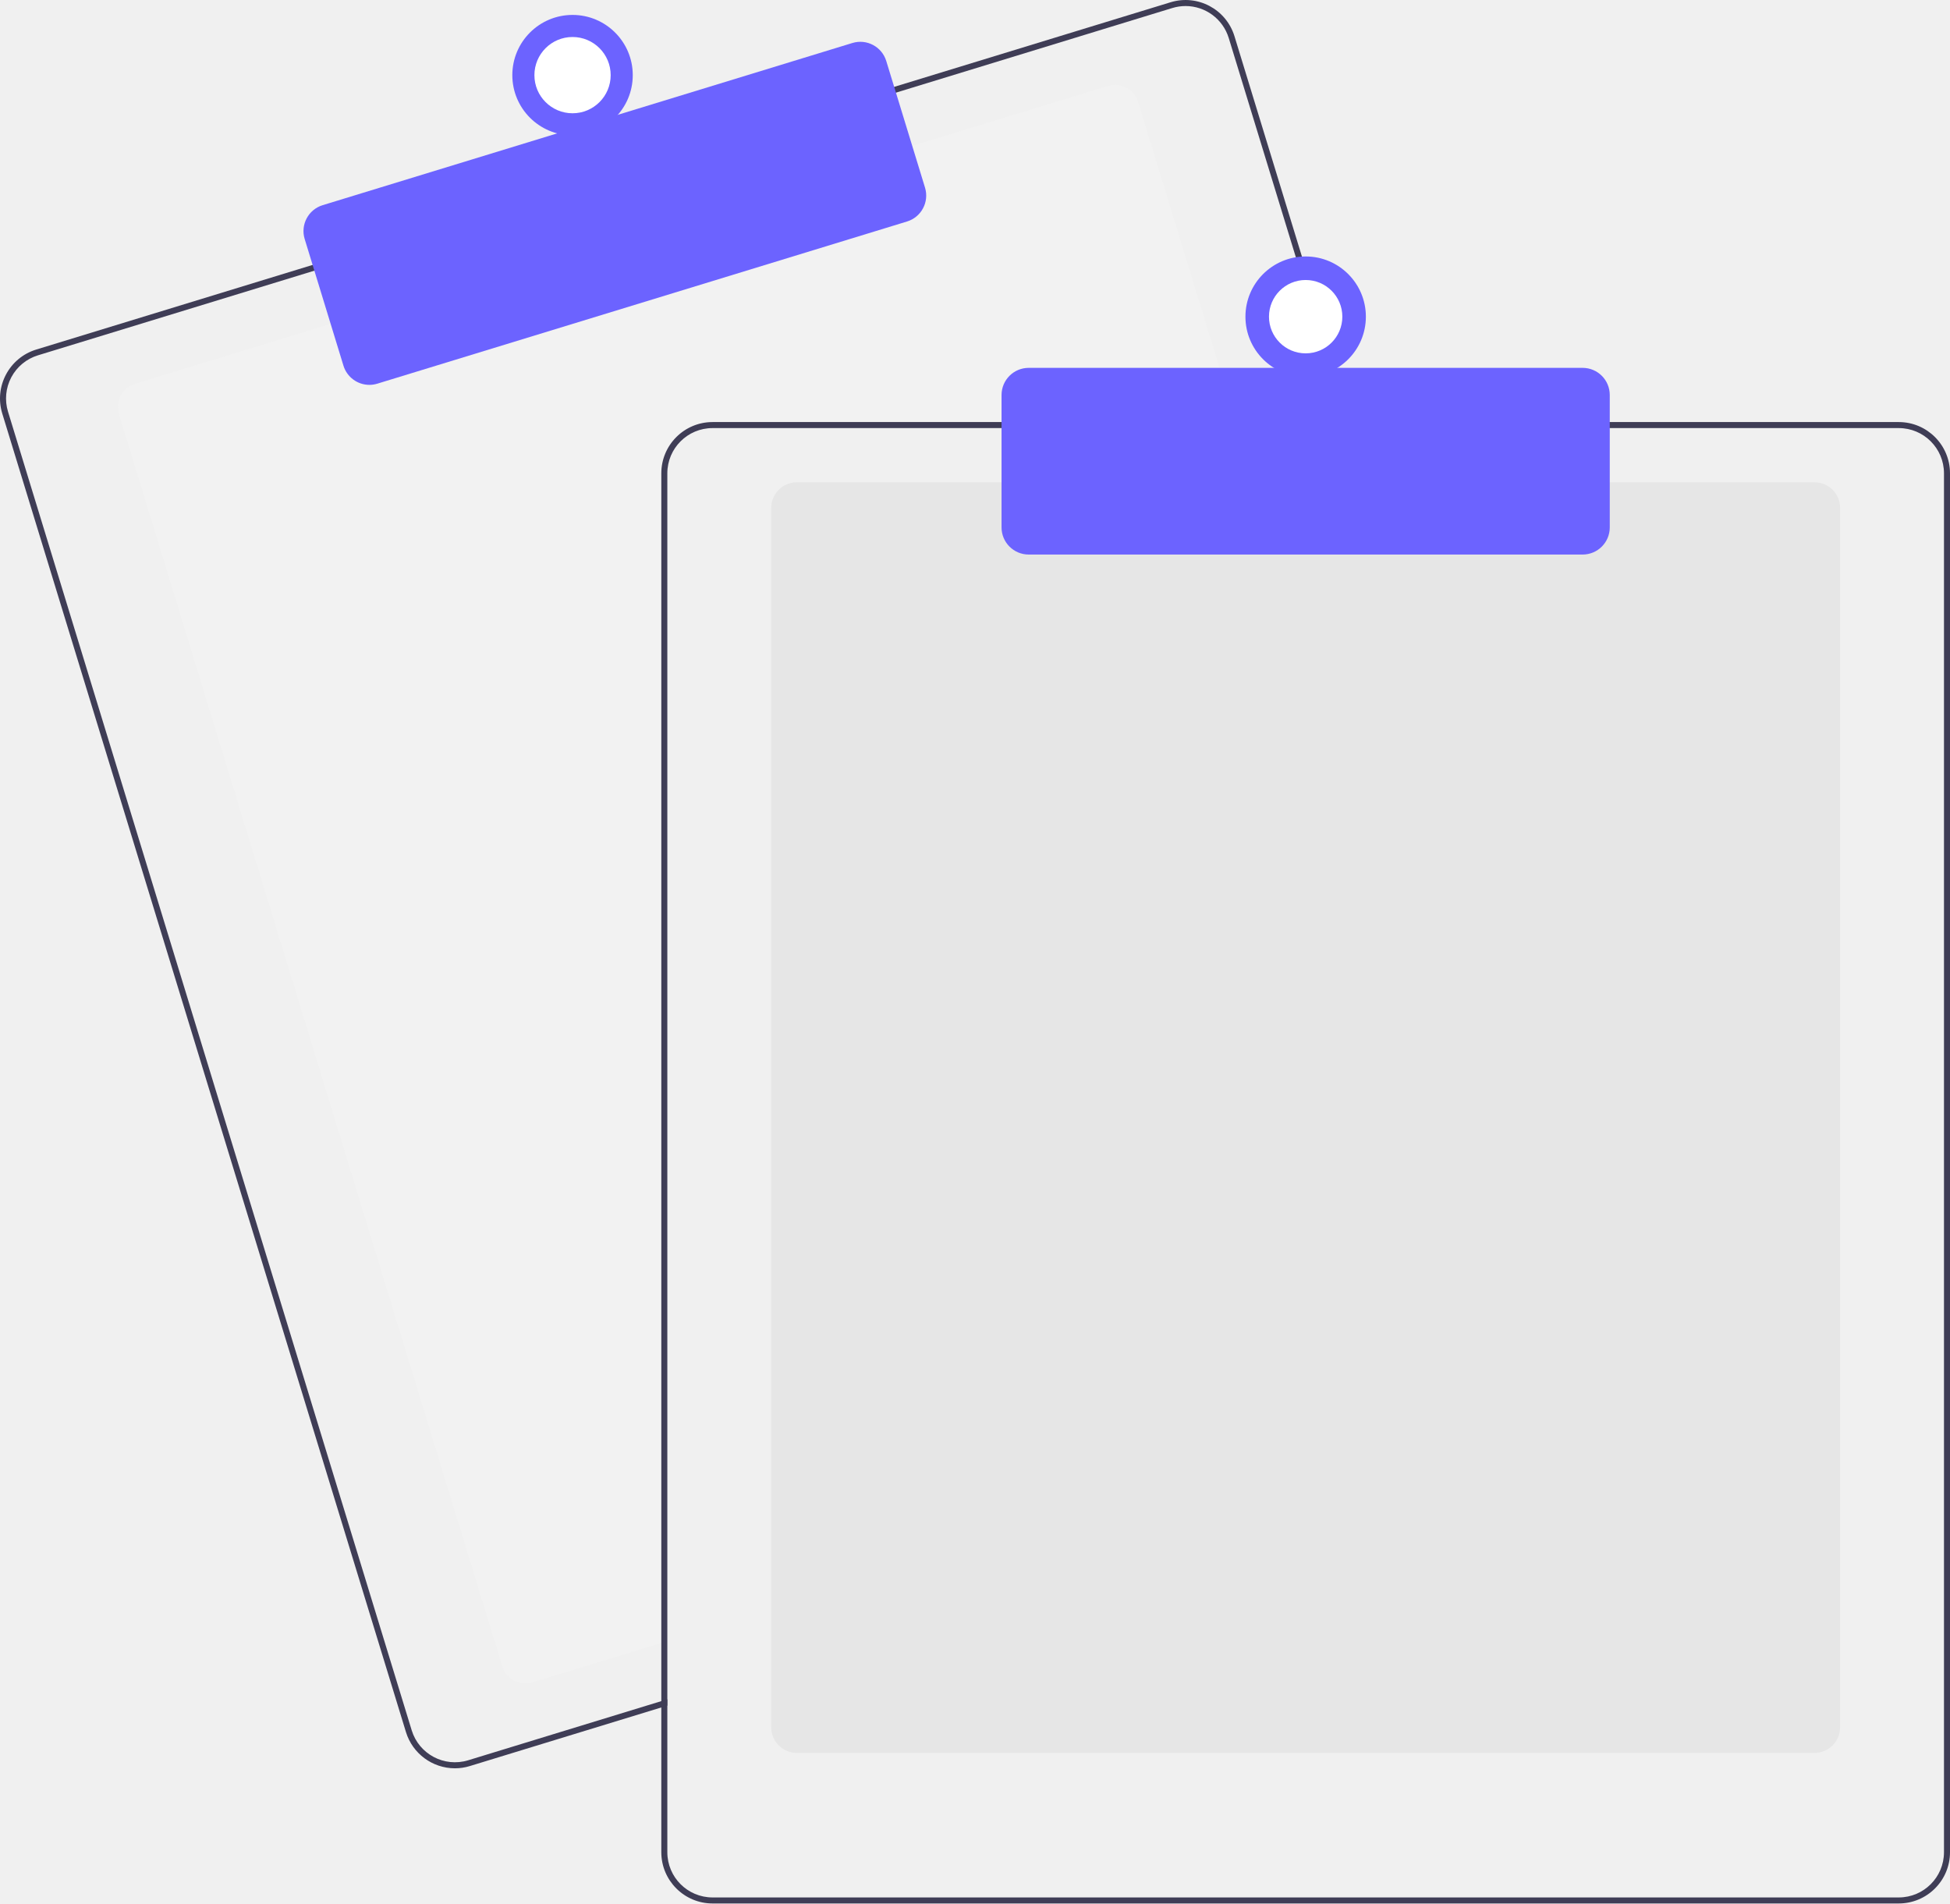
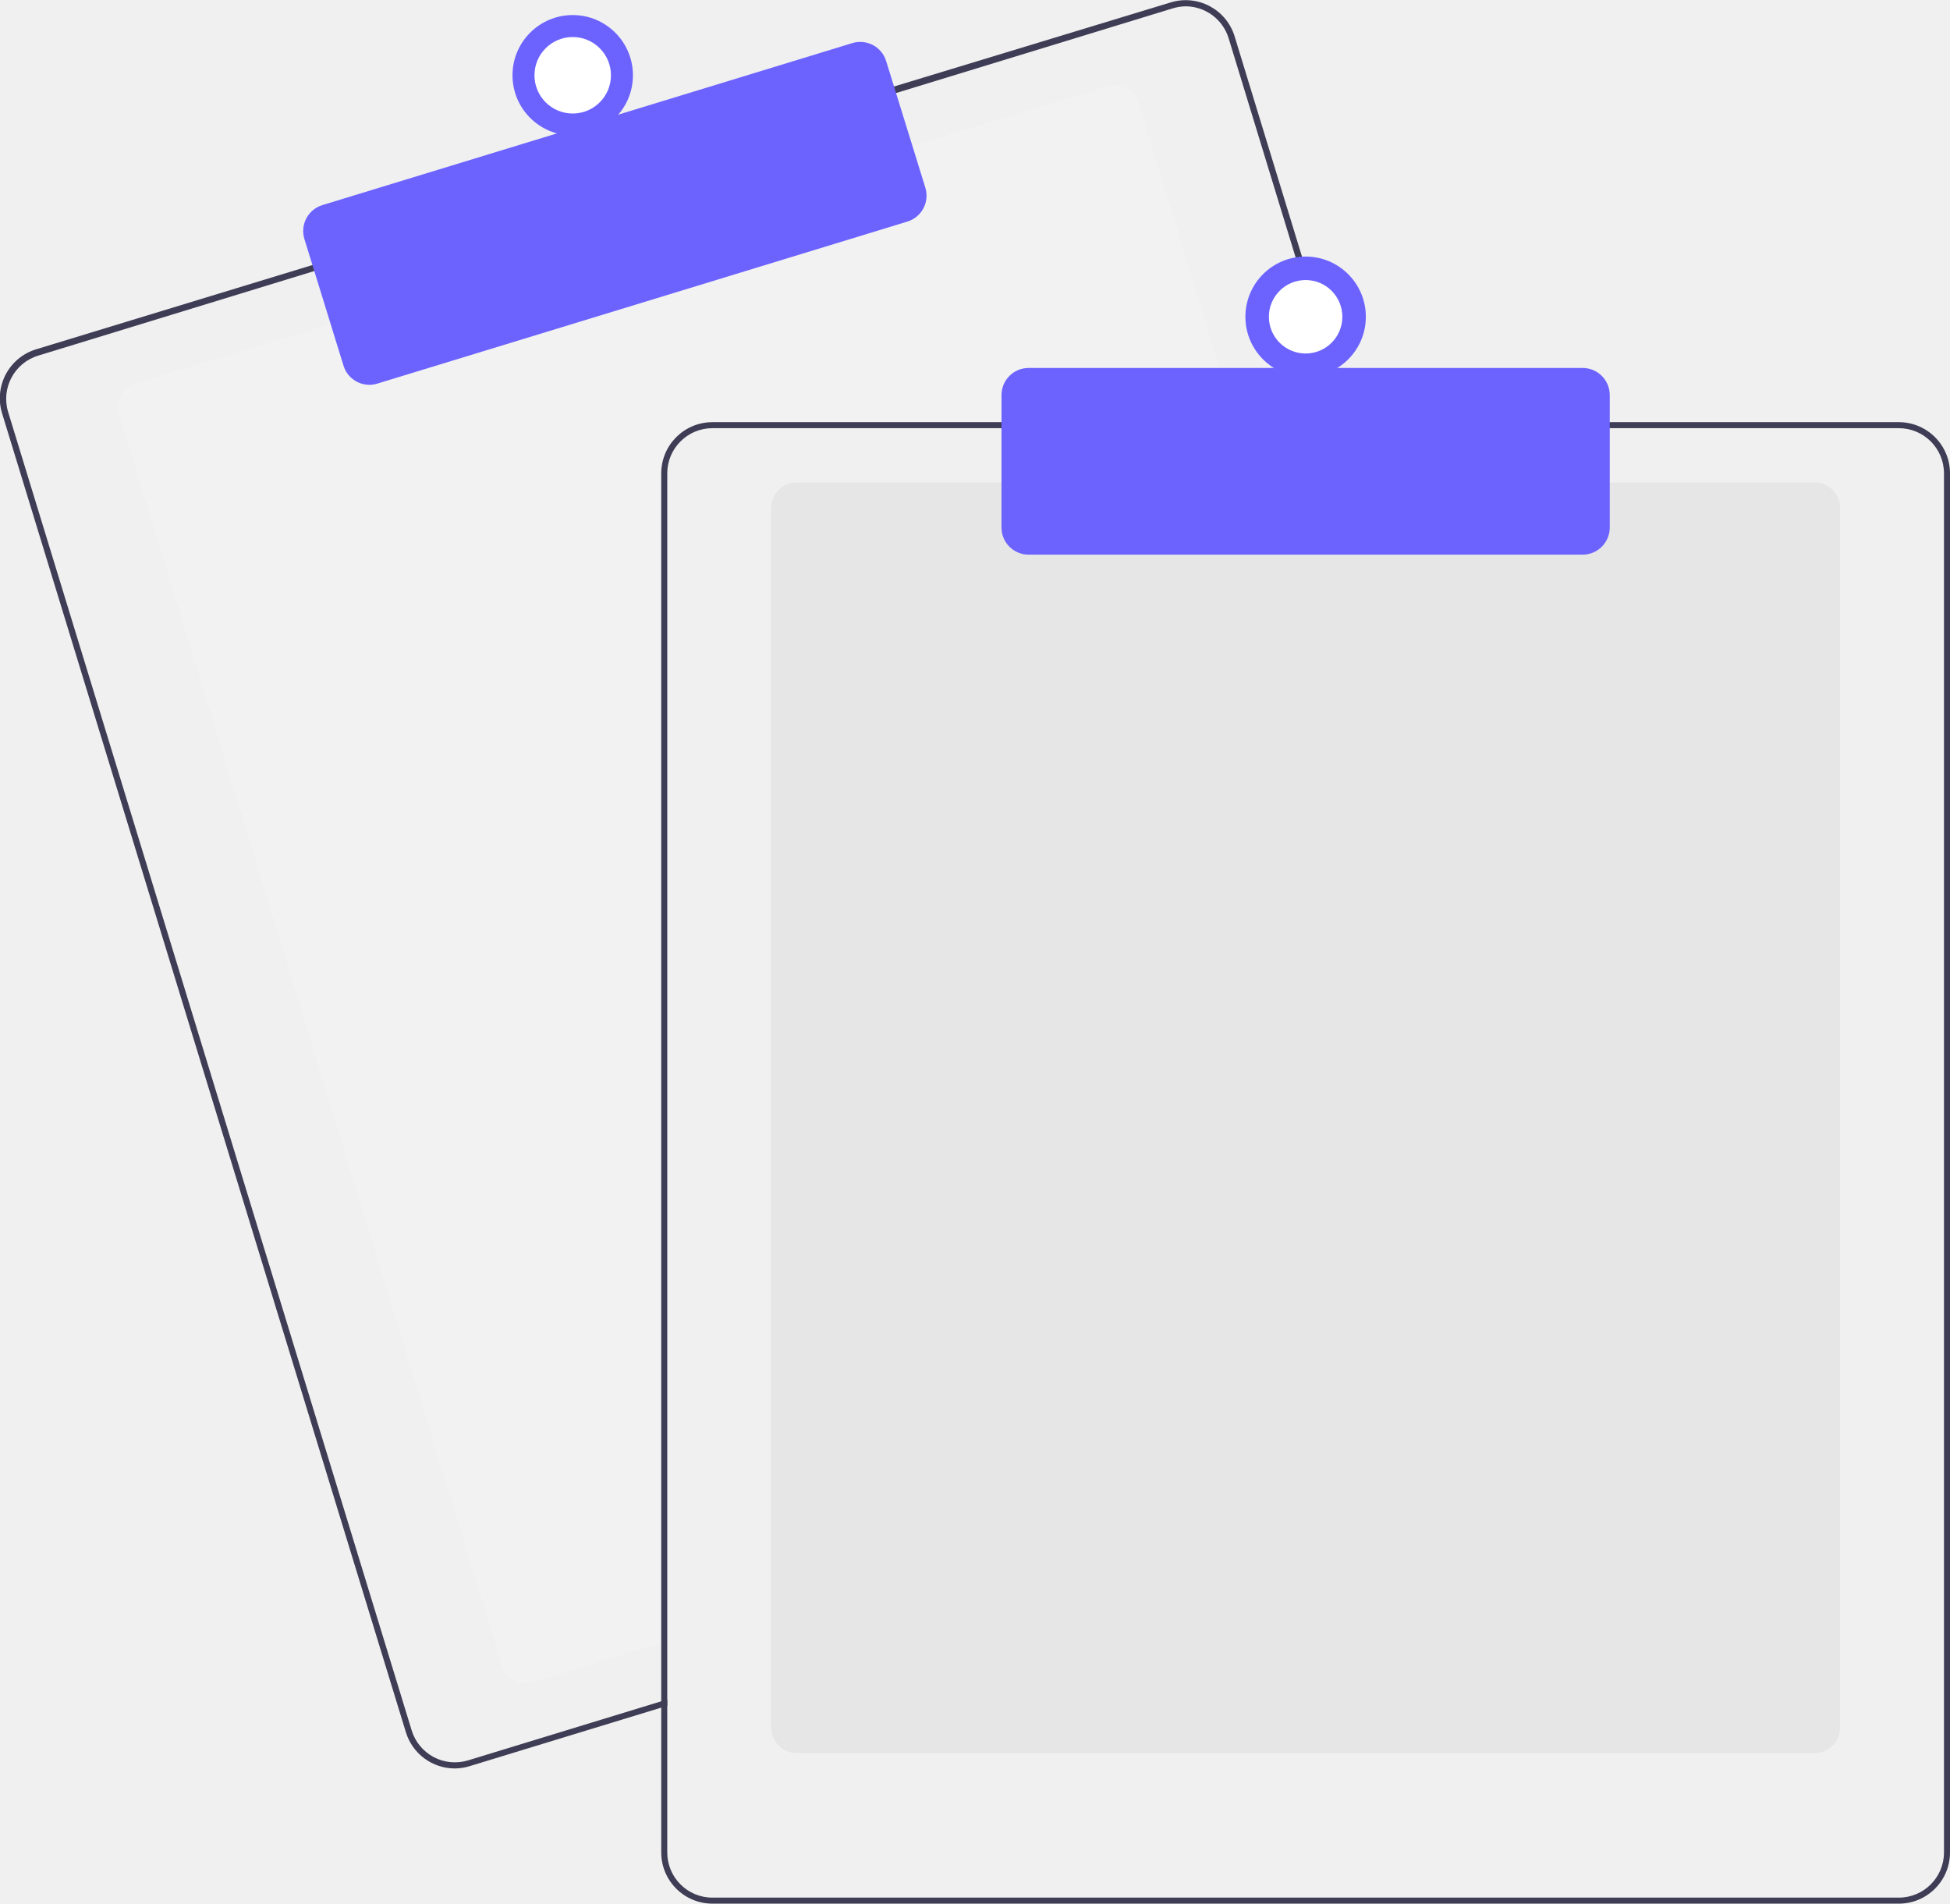
- <svg xmlns="http://www.w3.org/2000/svg" data-name="Layer 1" width="647.636" height="632.174" viewBox="0 0 647.636 632.174">
-   <path d="M687.328,276.087H512.818a15.018,15.018,0,0,0-15,15v387.85l-2,.61-42.81,13.11a8.007,8.007,0,0,1-9.99-5.31L315.678,271.397a8.003,8.003,0,0,1,5.31-9.99l65.97-20.2,191.25-58.54,65.97-20.2a7.989,7.989,0,0,1,9.99,5.3l32.55,106.32Z" transform="translate(-276.1819 -133.9131)" fill="#f2f2f2" />
-   <path d="M725.408,274.087l-39.23-128.14a16.994,16.994,0,0,0-21.23-11.28l-92.75,28.39L380.958,221.607l-92.75,28.4a17.015,17.015,0,0,0-11.28,21.23l134.08,437.93a17.027,17.027,0,0,0,16.26,12.03,16.789,16.789,0,0,0,4.97-.75l63.58-19.46,2-.62v-2.09l-2,.61-64.17,19.65a15.015,15.015,0,0,1-18.73-9.95l-134.07-437.94a14.979,14.979,0,0,1,9.95-18.73l92.75-28.4,191.24-58.54,92.75-28.4a15.156,15.156,0,0,1,4.41-.66,15.015,15.015,0,0,1,14.32,10.61l39.05,127.56.62,2h2.08Z" transform="translate(-276.1819 -133.9131)" fill="#3f3d56" />
-   <path d="M398.863,261.734a9.016,9.016,0,0,1-8.611-6.367l-12.88-42.072a8.999,8.999,0,0,1,5.971-11.24l175.939-53.864a9.009,9.009,0,0,1,11.241,5.971l12.88,42.072a9.01,9.01,0,0,1-5.971,11.241L401.492,261.339A8.976,8.976,0,0,1,398.863,261.734Z" transform="translate(-276.1819 -133.9131)" fill="#6c63ff" />
-   <circle cx="190.154" cy="24.955" r="20" fill="#6c63ff" />
-   <circle cx="190.154" cy="24.955" r="12.665" fill="#fff" />
-   <path d="M878.818,716.087h-338a8.51,8.51,0,0,1-8.5-8.5v-405a8.51,8.51,0,0,1,8.5-8.5h338a8.51,8.51,0,0,1,8.5,8.5v405A8.51,8.51,0,0,1,878.818,716.087Z" transform="translate(-276.1819 -133.9131)" fill="#e6e6e6" />
-   <path d="M723.318,274.087h-210.5a17.024,17.024,0,0,0-17,17v407.8l2-.61v-407.19a15.018,15.018,0,0,1,15-15H723.938Zm183.5,0h-394a17.024,17.024,0,0,0-17,17v458a17.024,17.024,0,0,0,17,17h394a17.024,17.024,0,0,0,17-17v-458A17.024,17.024,0,0,0,906.818,274.087Zm15,475a15.018,15.018,0,0,1-15,15h-394a15.018,15.018,0,0,1-15-15v-458a15.018,15.018,0,0,1,15-15h394a15.018,15.018,0,0,1,15,15Z" transform="translate(-276.1819 -133.9131)" fill="#3f3d56" />
-   <path d="M801.818,318.087h-184a9.01,9.01,0,0,1-9-9v-44a9.01,9.01,0,0,1,9-9h184a9.01,9.01,0,0,1,9,9v44A9.01,9.01,0,0,1,801.818,318.087Z" transform="translate(-276.1819 -133.9131)" fill="#6c63ff" />
-   <circle cx="433.636" cy="105.174" r="20" fill="#6c63ff" />
-   <circle cx="433.636" cy="105.174" r="12.182" fill="#fff" />
+ <svg xmlns="http://www.w3.org/2000/svg" data-name="Layer 1" viewBox="0 0 647.6 632.2">
+   <path fill="#f2f2f2" d="M411.1 142.2H236.6a15 15 0 0 0-15 15V545l-2 .6-42.8 13.1a8 8 0 0 1-10-5.3l-127.3-416a8 8 0 0 1 5.3-10l66-20.1L302 48.8l66-20.2a8 8 0 0 1 10 5.3l32.5 106.3Z" />
+   <path fill="#3f3d56" d="M449.2 140.2 410 12A17 17 0 0 0 388.8.8L296 29 104.8 87.7 12 116A17 17 0 0 0 .7 137.3l134.1 438a17 17 0 0 0 16.3 12 16.8 16.8 0 0 0 5-.8l63.5-19.4 2-.6v-2.1l-2 .6-64.1 19.6a15 15 0 0 1-18.8-10L2.7 136.8a15 15 0 0 1 10-18.7l92.7-28.4 191.2-58.5 92.8-28.4a15.2 15.2 0 0 1 4.4-.7A15 15 0 0 1 408 12.6l39 127.6.7 2h2Z" />
+   <path fill="#6c63ff" d="M122.7 127.8a9 9 0 0 1-8.6-6.3l-13-42.1a9 9 0 0 1 6-11.3l176-53.8a9 9 0 0 1 11.2 6l13 42a9 9 0 0 1-6 11.3l-176 53.8a9 9 0 0 1-2.6.4Z" />
+   <circle cx="190.2" cy="25" r="20" fill="#6c63ff" />
+   <circle cx="190.2" cy="25" r="12.7" fill="#fff" />
+   <path fill="#e6e6e6" d="M602.6 582.2h-338a8.5 8.5 0 0 1-8.5-8.5v-405a8.5 8.5 0 0 1 8.5-8.5h338a8.5 8.5 0 0 1 8.5 8.5v405a8.5 8.5 0 0 1-8.5 8.5Z" />
+   <path fill="#3f3d56" d="M447.1 140.2H236.6a17 17 0 0 0-17 17V565l2-.6V157.2a15 15 0 0 1 15-15h211.2Zm183.5 0h-394a17 17 0 0 0-17 17v458a17 17 0 0 0 17 17h394a17 17 0 0 0 17-17v-458a17 17 0 0 0-17-17Zm15 475a15 15 0 0 1-15 15h-394a15 15 0 0 1-15-15v-458a15 15 0 0 1 15-15h394a15 15 0 0 1 15 15Z" />
+   <path fill="#6c63ff" d="M525.6 184.2h-184a9 9 0 0 1-9-9v-44a9 9 0 0 1 9-9h184a9 9 0 0 1 9 9v44a9 9 0 0 1-9 9Z" />
+   <circle cx="433.6" cy="105.2" r="20" fill="#6c63ff" />
+   <circle cx="433.6" cy="105.2" r="12.2" fill="#fff" />
</svg>
